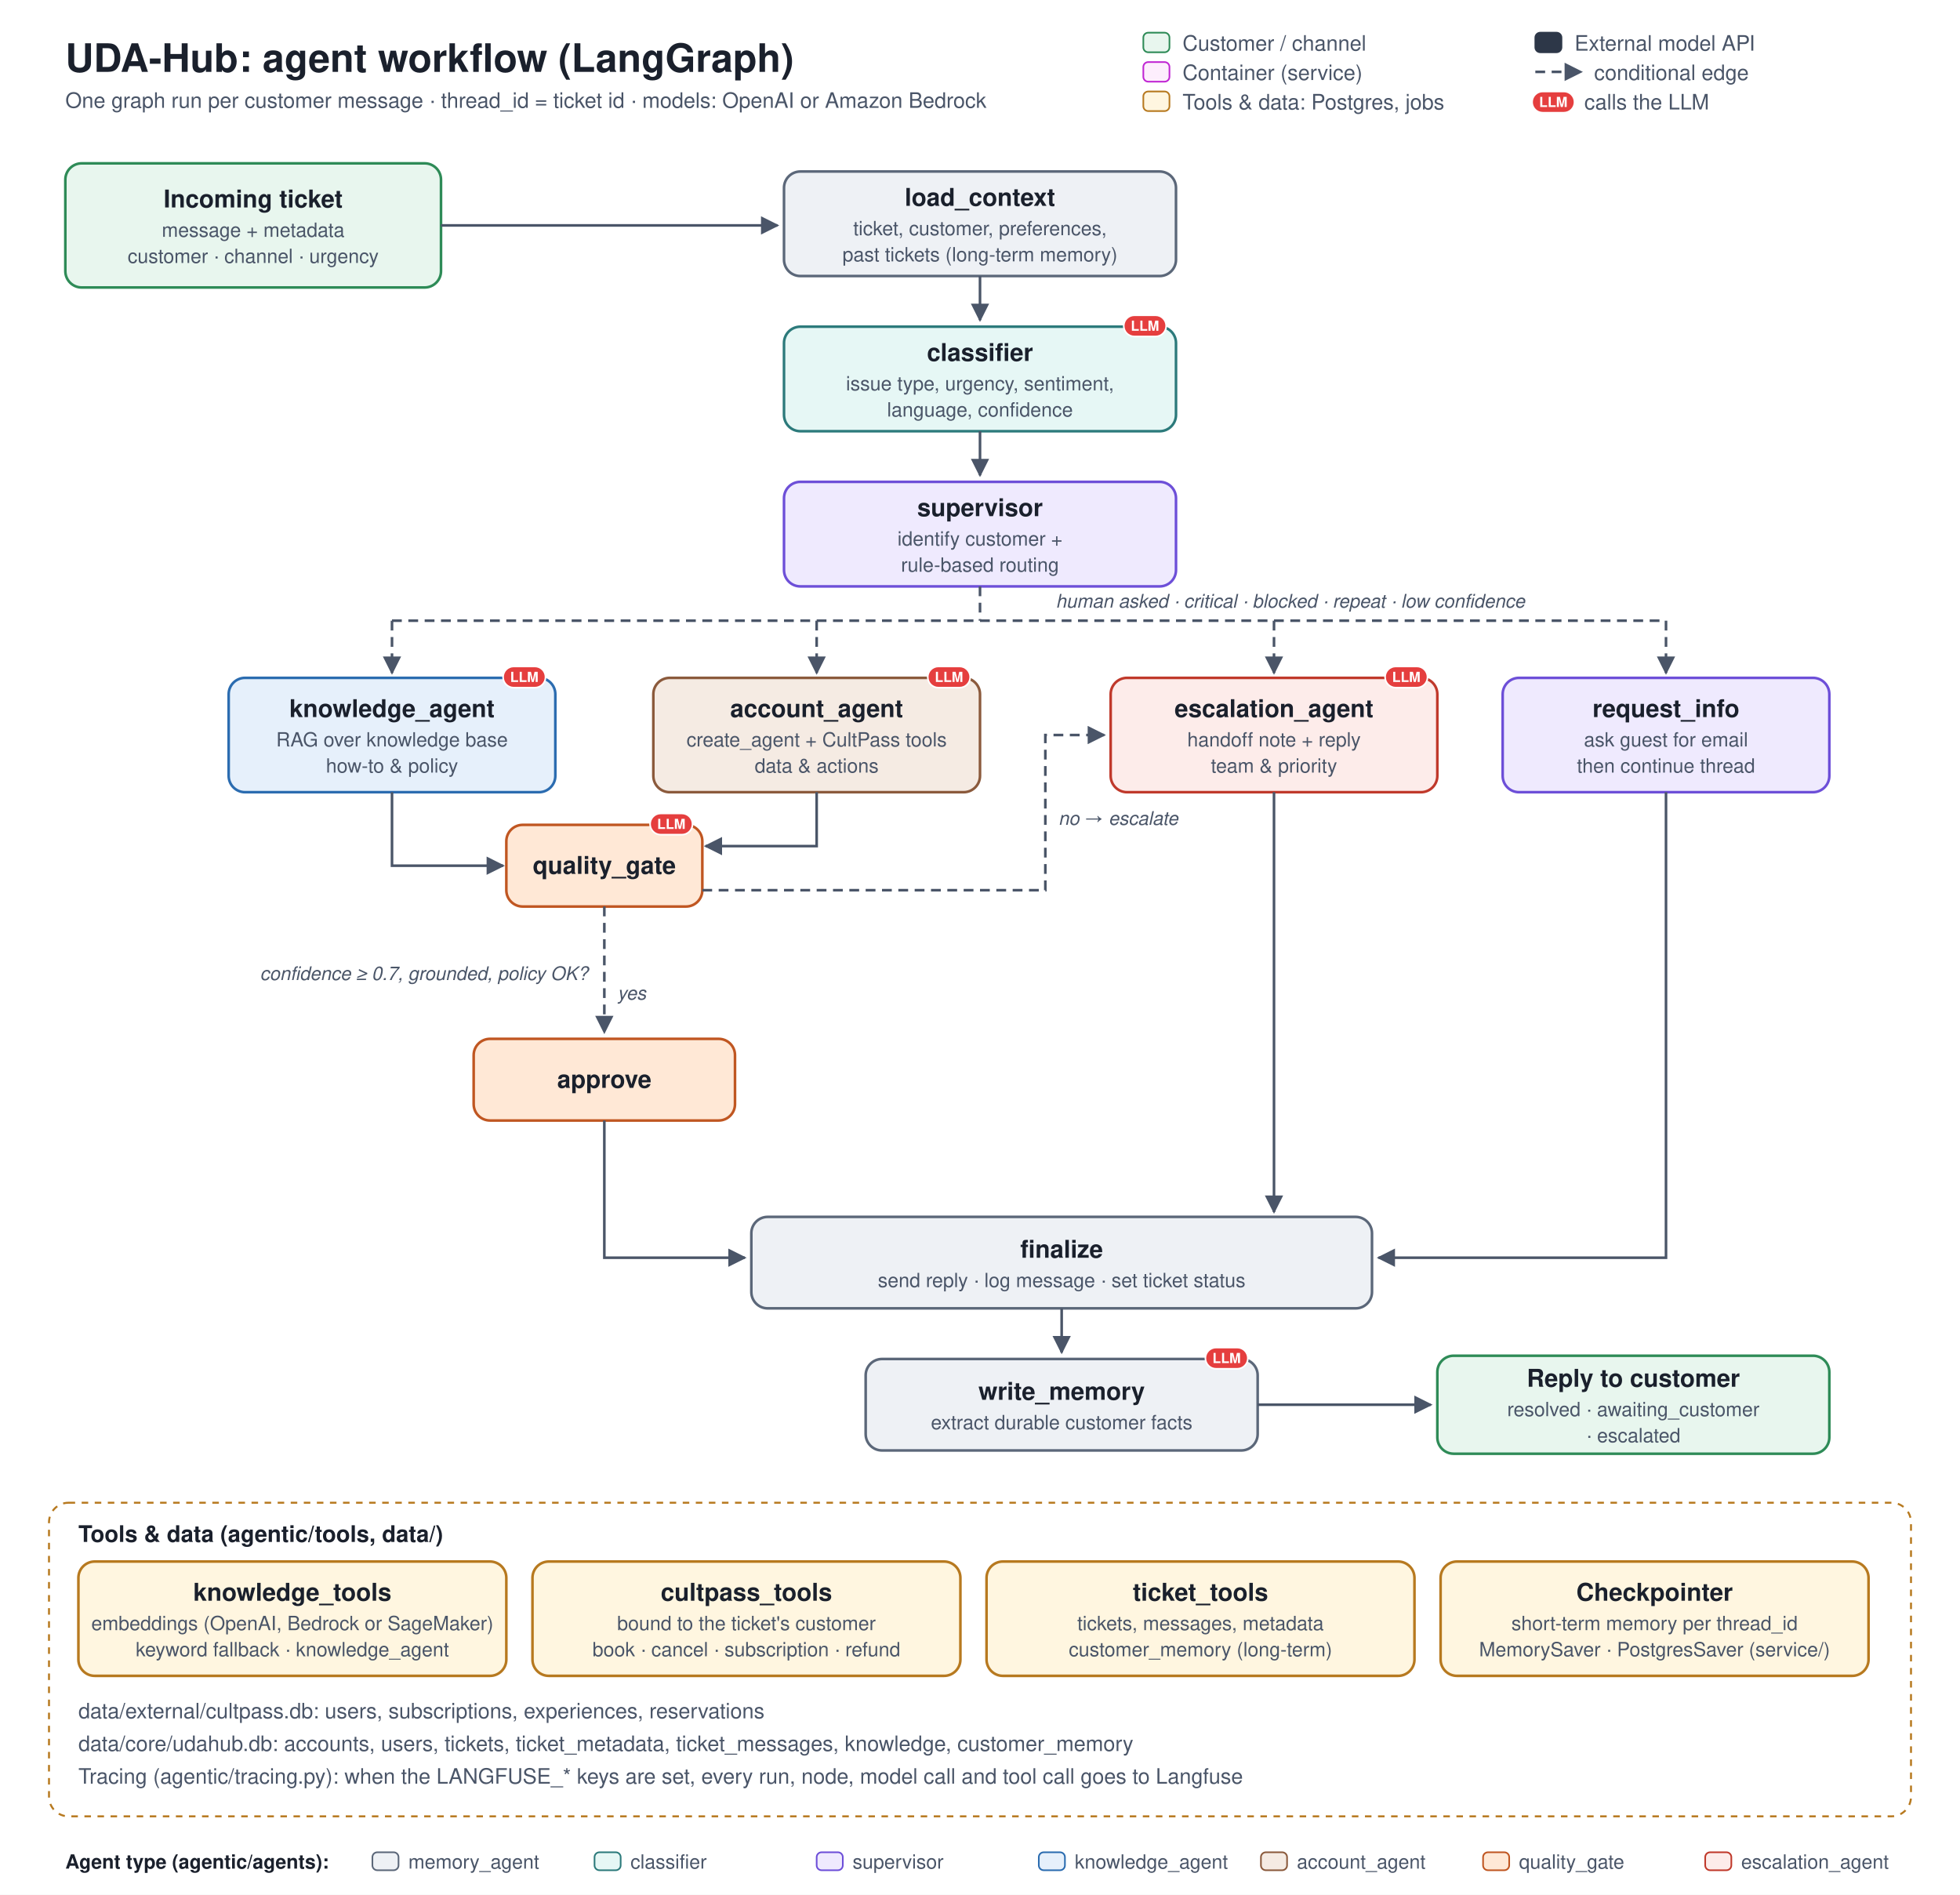
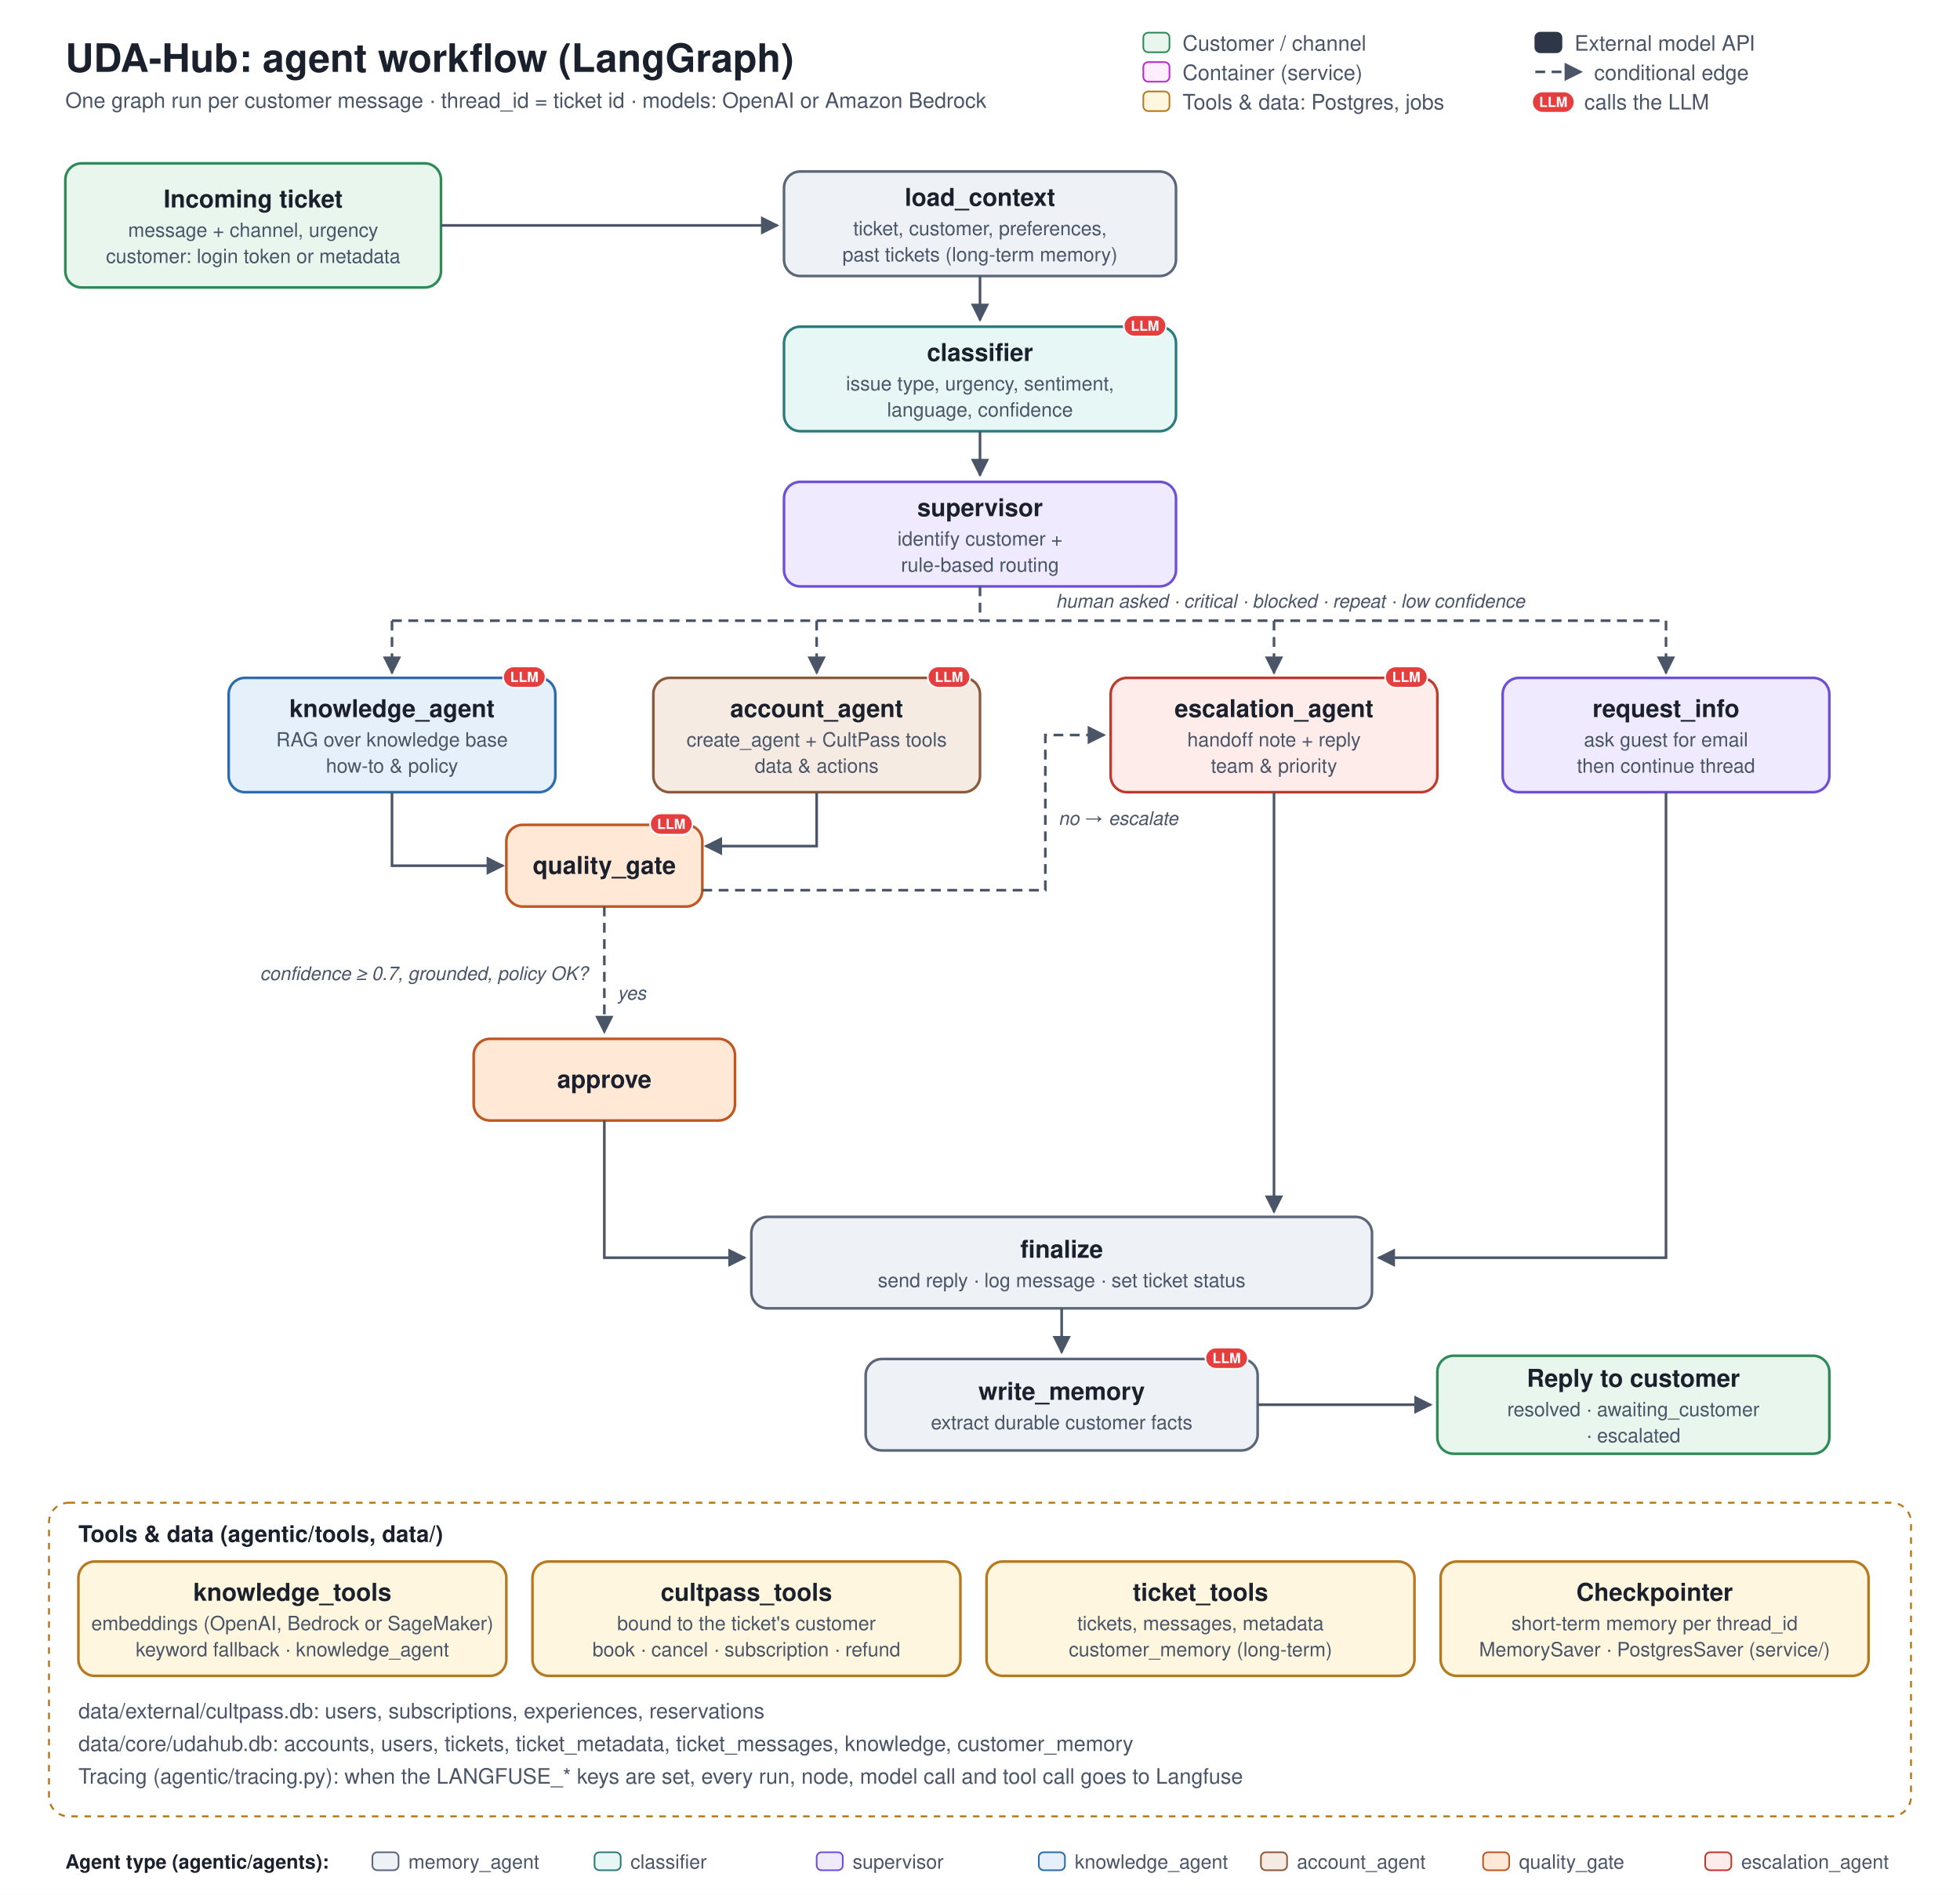
<svg xmlns="http://www.w3.org/2000/svg" viewBox="0 0 1200 1160" width="1200" height="1160" font-family="-apple-system, Segoe UI, Helvetica, Arial, sans-serif">
  <defs>
    <marker id="arrow" viewBox="0 0 10 10" refX="9" refY="5" markerWidth="7" markerHeight="7" orient="auto-start-reverse">
      <path d="M0,0 L10,5 L0,10 z" fill="#4a5568" />
    </marker>
  </defs>
  <style>.t{font-size:15px;font-weight:600;fill:#1a202c;text-anchor:middle}.s{font-size:12px;fill:#4a5568;text-anchor:middle}.l{font-size:11.5px;fill:#4a5568;font-style:italic}.h{font-size:24px;font-weight:700;fill:#1a202c}.sh{font-size:13px;fill:#4a5568}.ph{font-size:14px;font-weight:700;fill:#1a202c}</style>
  <rect width="1200" height="1160" fill="#ffffff" />
  <text x="40" y="44" class="h">UDA-Hub: agent workflow (LangGraph)</text>
  <text x="40" y="66" class="sh">One graph run per customer message · thread_id = ticket id · models: OpenAI or Amazon Bedrock</text>
  <rect x="700" y="20" width="16" height="12" rx="3" fill="#e8f6ee" stroke="#2e8b57" />
  <text x="724" y="31" class="sh">Customer / channel</text>
  <rect x="700" y="38" width="16" height="12" rx="3" fill="#fdeefd" stroke="#c026d3" />
  <text x="724" y="49" class="sh">Container (service)</text>
  <rect x="700" y="56" width="16" height="12" rx="3" fill="#fff6e0" stroke="#b7791f" />
  <text x="724" y="67" class="sh">Tools &amp; data: Postgres, jobs</text>
  <rect x="940" y="20" width="16" height="12" rx="3" fill="#2d3748" stroke="#2d3748" />
  <text x="964" y="31" class="sh">External model API</text>
  <path d="M940 44 h28" fill="none" stroke="#4a5568" stroke-width="1.6" stroke-dasharray="6 4" marker-end="url(#arrow)" />
  <text x="976" y="49" class="sh">conditional edge</text>
  <rect x="938" y="56" width="26" height="13" rx="6.5" fill="#e53e3e" stroke="#ffffff" stroke-width="1" />
  <text x="951" y="65.5" font-size="8.5" font-weight="700" fill="#ffffff" text-anchor="middle">LLM</text>
  <text x="970" y="67" class="sh">calls the LLM</text>
  <rect x="40" y="100" width="230" height="76" rx="10" fill="#e8f6ee" stroke="#2e8b57" stroke-width="1.6" />
  <text x="155.0" y="127.0" class="t">Incoming ticket</text>
-   <text x="155.0" y="145.0" class="s">message + metadata</text>
-   <text x="155.0" y="161.0" class="s">customer · channel · urgency</text>
+   <text x="155.0" y="145.0" class="s">message + channel, urgency</text>
+   <text x="155.0" y="161.0" class="s">customer: login token or metadata</text>
  <path d="M270 138 H476" fill="none" stroke="#4a5568" stroke-width="1.6" marker-end="url(#arrow)" />
  <rect x="480" y="105" width="240" height="64" rx="10" fill="#eef1f5" stroke="#5b6779" stroke-width="1.6" />
  <text x="600.0" y="126.0" class="t">load_context</text>
  <text x="600.0" y="144.0" class="s">ticket, customer, preferences,</text>
  <text x="600.0" y="160.0" class="s">past tickets (long-term memory)</text>
  <path d="M600 169 V196" fill="none" stroke="#4a5568" stroke-width="1.6" marker-end="url(#arrow)" />
  <rect x="480" y="200" width="240" height="64" rx="10" fill="#e6f7f5" stroke="#2c7a7b" stroke-width="1.6" />
  <text x="600.0" y="221.0" class="t">classifier</text>
  <text x="600.0" y="239.0" class="s">issue type, urgency, sentiment,</text>
  <text x="600.0" y="255.0" class="s">language, confidence</text>
  <path d="M600 264 V291" fill="none" stroke="#4a5568" stroke-width="1.6" marker-end="url(#arrow)" />
  <rect x="480" y="295" width="240" height="64" rx="10" fill="#efeafe" stroke="#6d4fd8" stroke-width="1.6" />
  <text x="600.0" y="316.0" class="t">supervisor</text>
  <text x="600.0" y="334.0" class="s">identify customer +</text>
  <text x="600.0" y="350.0" class="s">rule-based routing</text>
  <path d="M600 359 V380" fill="none" stroke="#4a5568" stroke-width="1.6" stroke-dasharray="6 4" />
  <path d="M240 380 H1020" fill="none" stroke="#4a5568" stroke-width="1.6" stroke-dasharray="6 4" />
  <path d="M240 380 V412" fill="none" stroke="#4a5568" stroke-width="1.6" stroke-dasharray="6 4" marker-end="url(#arrow)" />
  <path d="M500 380 V412" fill="none" stroke="#4a5568" stroke-width="1.6" stroke-dasharray="6 4" marker-end="url(#arrow)" />
  <path d="M780 380 V412" fill="none" stroke="#4a5568" stroke-width="1.6" stroke-dasharray="6 4" marker-end="url(#arrow)" />
  <path d="M1020 380 V412" fill="none" stroke="#4a5568" stroke-width="1.6" stroke-dasharray="6 4" marker-end="url(#arrow)" />
  <rect x="140" y="415" width="200" height="70" rx="10" fill="#e6f0fb" stroke="#2b6cb0" stroke-width="1.6" />
  <text x="240.0" y="439.0" class="t">knowledge_agent</text>
  <text x="240.0" y="457.0" class="s">RAG over knowledge base</text>
  <text x="240.0" y="473.0" class="s">how-to &amp; policy</text>
  <rect x="400" y="415" width="200" height="70" rx="10" fill="#f5ebe3" stroke="#8b5a3c" stroke-width="1.6" />
  <text x="500.0" y="439.0" class="t">account_agent</text>
  <text x="500.0" y="457.0" class="s">create_agent + CultPass tools</text>
  <text x="500.0" y="473.0" class="s">data &amp; actions</text>
  <rect x="680" y="415" width="200" height="70" rx="10" fill="#fdecea" stroke="#c0392b" stroke-width="1.6" />
  <text x="780.0" y="439.0" class="t">escalation_agent</text>
  <text x="780.0" y="457.0" class="s">handoff note + reply</text>
  <text x="780.0" y="473.0" class="s">team &amp; priority</text>
  <rect x="920" y="415" width="200" height="70" rx="10" fill="#efeafe" stroke="#6d4fd8" stroke-width="1.6" />
  <text x="1020.0" y="439.0" class="t">request_info</text>
  <text x="1020.0" y="457.0" class="s">ask guest for email</text>
  <text x="1020.0" y="473.0" class="s">then continue thread</text>
  <text x="790" y="372" class="l" text-anchor="middle">human asked · critical · blocked · repeat · low confidence</text>
  <path d="M240 485 V530 H308" fill="none" stroke="#4a5568" stroke-width="1.6" marker-end="url(#arrow)" />
  <path d="M500 485 V518 H432" fill="none" stroke="#4a5568" stroke-width="1.6" marker-end="url(#arrow)" />
  <rect x="310" y="505" width="120" height="50" rx="10" fill="#ffe8d6" stroke="#c05621" stroke-width="1.6" />
  <text x="370.0" y="535.0" class="t">quality_gate</text>
  <text x="360" y="600" class="l" text-anchor="end">confidence ≥ 0.7, grounded, policy OK?</text>
  <path d="M430 545 H640 V450 H676" fill="none" stroke="#4a5568" stroke-width="1.6" stroke-dasharray="6 4" marker-end="url(#arrow)" />
  <text x="648" y="505" class="l" text-anchor="start">no → escalate</text>
  <path d="M370 555 V632" fill="none" stroke="#4a5568" stroke-width="1.6" stroke-dasharray="6 4" marker-end="url(#arrow)" />
  <text x="378" y="612" class="l" text-anchor="start">yes</text>
  <rect x="290" y="636" width="160" height="50" rx="10" fill="#ffe8d6" stroke="#c05621" stroke-width="1.6" />
  <text x="370.0" y="666.0" class="t">approve</text>
  <path d="M370 686 V770 H456" fill="none" stroke="#4a5568" stroke-width="1.6" marker-end="url(#arrow)" />
  <path d="M780 485 V742" fill="none" stroke="#4a5568" stroke-width="1.6" marker-end="url(#arrow)" />
  <path d="M1020 485 V770 H844" fill="none" stroke="#4a5568" stroke-width="1.6" marker-end="url(#arrow)" />
  <rect x="460" y="745" width="380" height="56" rx="10" fill="#eef1f5" stroke="#5b6779" stroke-width="1.6" />
  <text x="650.0" y="770.0" class="t">finalize</text>
  <text x="650.0" y="788.0" class="s">send reply · log message · set ticket status</text>
  <path d="M650 801 V828" fill="none" stroke="#4a5568" stroke-width="1.6" marker-end="url(#arrow)" />
  <rect x="530" y="832" width="240" height="56" rx="10" fill="#eef1f5" stroke="#5b6779" stroke-width="1.6" />
  <text x="650.0" y="857.0" class="t">write_memory</text>
  <text x="650.0" y="875.0" class="s">extract durable customer facts</text>
  <path d="M770 860 H876" fill="none" stroke="#4a5568" stroke-width="1.6" marker-end="url(#arrow)" />
  <rect x="880" y="830" width="240" height="60" rx="10" fill="#e8f6ee" stroke="#2e8b57" stroke-width="1.6" />
  <text x="1000.0" y="849.0" class="t">Reply to customer</text>
  <text x="1000.0" y="867.0" class="s">resolved · awaiting_customer</text>
  <text x="1000.0" y="883.0" class="s">· escalated</text>
  <rect x="30" y="920" width="1140" height="192" rx="12" fill="none" stroke="#b7791f" stroke-width="1.2" stroke-dasharray="4 4" />
  <text x="48" y="944" class="ph">Tools &amp; data (agentic/tools, data/)</text>
  <rect x="48" y="956" width="262" height="70" rx="10" fill="#fff6e0" stroke="#b7791f" stroke-width="1.6" />
  <text x="179.0" y="980.0" class="t">knowledge_tools</text>
  <text x="179.0" y="998.0" class="s">embeddings (OpenAI, Bedrock or SageMaker)</text>
  <text x="179.0" y="1014.0" class="s">keyword fallback · knowledge_agent</text>
  <rect x="326" y="956" width="262" height="70" rx="10" fill="#fff6e0" stroke="#b7791f" stroke-width="1.6" />
  <text x="457.0" y="980.0" class="t">cultpass_tools</text>
  <text x="457.0" y="998.0" class="s">bound to the ticket's customer</text>
  <text x="457.0" y="1014.0" class="s">book · cancel · subscription · refund</text>
  <rect x="604" y="956" width="262" height="70" rx="10" fill="#fff6e0" stroke="#b7791f" stroke-width="1.6" />
  <text x="735.0" y="980.0" class="t">ticket_tools</text>
  <text x="735.0" y="998.0" class="s">tickets, messages, metadata</text>
  <text x="735.0" y="1014.0" class="s">customer_memory (long-term)</text>
  <rect x="882" y="956" width="262" height="70" rx="10" fill="#fff6e0" stroke="#b7791f" stroke-width="1.6" />
  <text x="1013.0" y="980.0" class="t">Checkpointer</text>
  <text x="1013.0" y="998.0" class="s">short-term memory per thread_id</text>
  <text x="1013.0" y="1014.0" class="s">MemorySaver · PostgresSaver (service/)</text>
  <text x="48" y="1052" class="sh">data/external/cultpass.db: users, subscriptions, experiences, reservations</text>
  <text x="48" y="1072" class="sh">data/core/udahub.db: accounts, users, tickets, ticket_metadata, ticket_messages, knowledge, customer_memory</text>
  <text x="48" y="1092" class="sh">Tracing (agentic/tracing.py): when the LANGFUSE_* keys are set, every run, node, model call and tool call goes to Langfuse</text>
  <rect x="688.0" y="193.0" width="26" height="13" rx="6.5" fill="#e53e3e" stroke="#ffffff" stroke-width="1" />
  <text x="701.0" y="202.5" font-size="8.5" font-weight="700" fill="#ffffff" text-anchor="middle">LLM</text>
  <rect x="308.0" y="408.0" width="26" height="13" rx="6.5" fill="#e53e3e" stroke="#ffffff" stroke-width="1" />
  <text x="321.0" y="417.5" font-size="8.5" font-weight="700" fill="#ffffff" text-anchor="middle">LLM</text>
  <rect x="568.0" y="408.0" width="26" height="13" rx="6.5" fill="#e53e3e" stroke="#ffffff" stroke-width="1" />
  <text x="581.0" y="417.5" font-size="8.5" font-weight="700" fill="#ffffff" text-anchor="middle">LLM</text>
  <rect x="848.0" y="408.0" width="26" height="13" rx="6.5" fill="#e53e3e" stroke="#ffffff" stroke-width="1" />
  <text x="861.0" y="417.5" font-size="8.5" font-weight="700" fill="#ffffff" text-anchor="middle">LLM</text>
  <rect x="398.0" y="498.0" width="26" height="13" rx="6.5" fill="#e53e3e" stroke="#ffffff" stroke-width="1" />
  <text x="411.0" y="507.5" font-size="8.5" font-weight="700" fill="#ffffff" text-anchor="middle">LLM</text>
  <rect x="738.0" y="825.0" width="26" height="13" rx="6.5" fill="#e53e3e" stroke="#ffffff" stroke-width="1" />
  <text x="751.0" y="834.5" font-size="8.5" font-weight="700" fill="#ffffff" text-anchor="middle">LLM</text>
  <text x="40" y="1144" class="ph" style="font-size:12px">Agent type (agentic/agents):</text>
  <rect x="228" y="1134" width="16" height="11" rx="3" fill="#eef1f5" stroke="#5b6779" />
  <text x="250" y="1144" class="sh" style="font-size:12px">memory_agent</text>
  <rect x="364" y="1134" width="16" height="11" rx="3" fill="#e6f7f5" stroke="#2c7a7b" />
  <text x="386" y="1144" class="sh" style="font-size:12px">classifier</text>
  <rect x="500" y="1134" width="16" height="11" rx="3" fill="#efeafe" stroke="#6d4fd8" />
  <text x="522" y="1144" class="sh" style="font-size:12px">supervisor</text>
  <rect x="636" y="1134" width="16" height="11" rx="3" fill="#e6f0fb" stroke="#2b6cb0" />
  <text x="658" y="1144" class="sh" style="font-size:12px">knowledge_agent</text>
  <rect x="772" y="1134" width="16" height="11" rx="3" fill="#f5ebe3" stroke="#8b5a3c" />
  <text x="794" y="1144" class="sh" style="font-size:12px">account_agent</text>
  <rect x="908" y="1134" width="16" height="11" rx="3" fill="#ffe8d6" stroke="#c05621" />
  <text x="930" y="1144" class="sh" style="font-size:12px">quality_gate</text>
  <rect x="1044" y="1134" width="16" height="11" rx="3" fill="#fdecea" stroke="#c0392b" />
  <text x="1066" y="1144" class="sh" style="font-size:12px">escalation_agent</text>
</svg>
